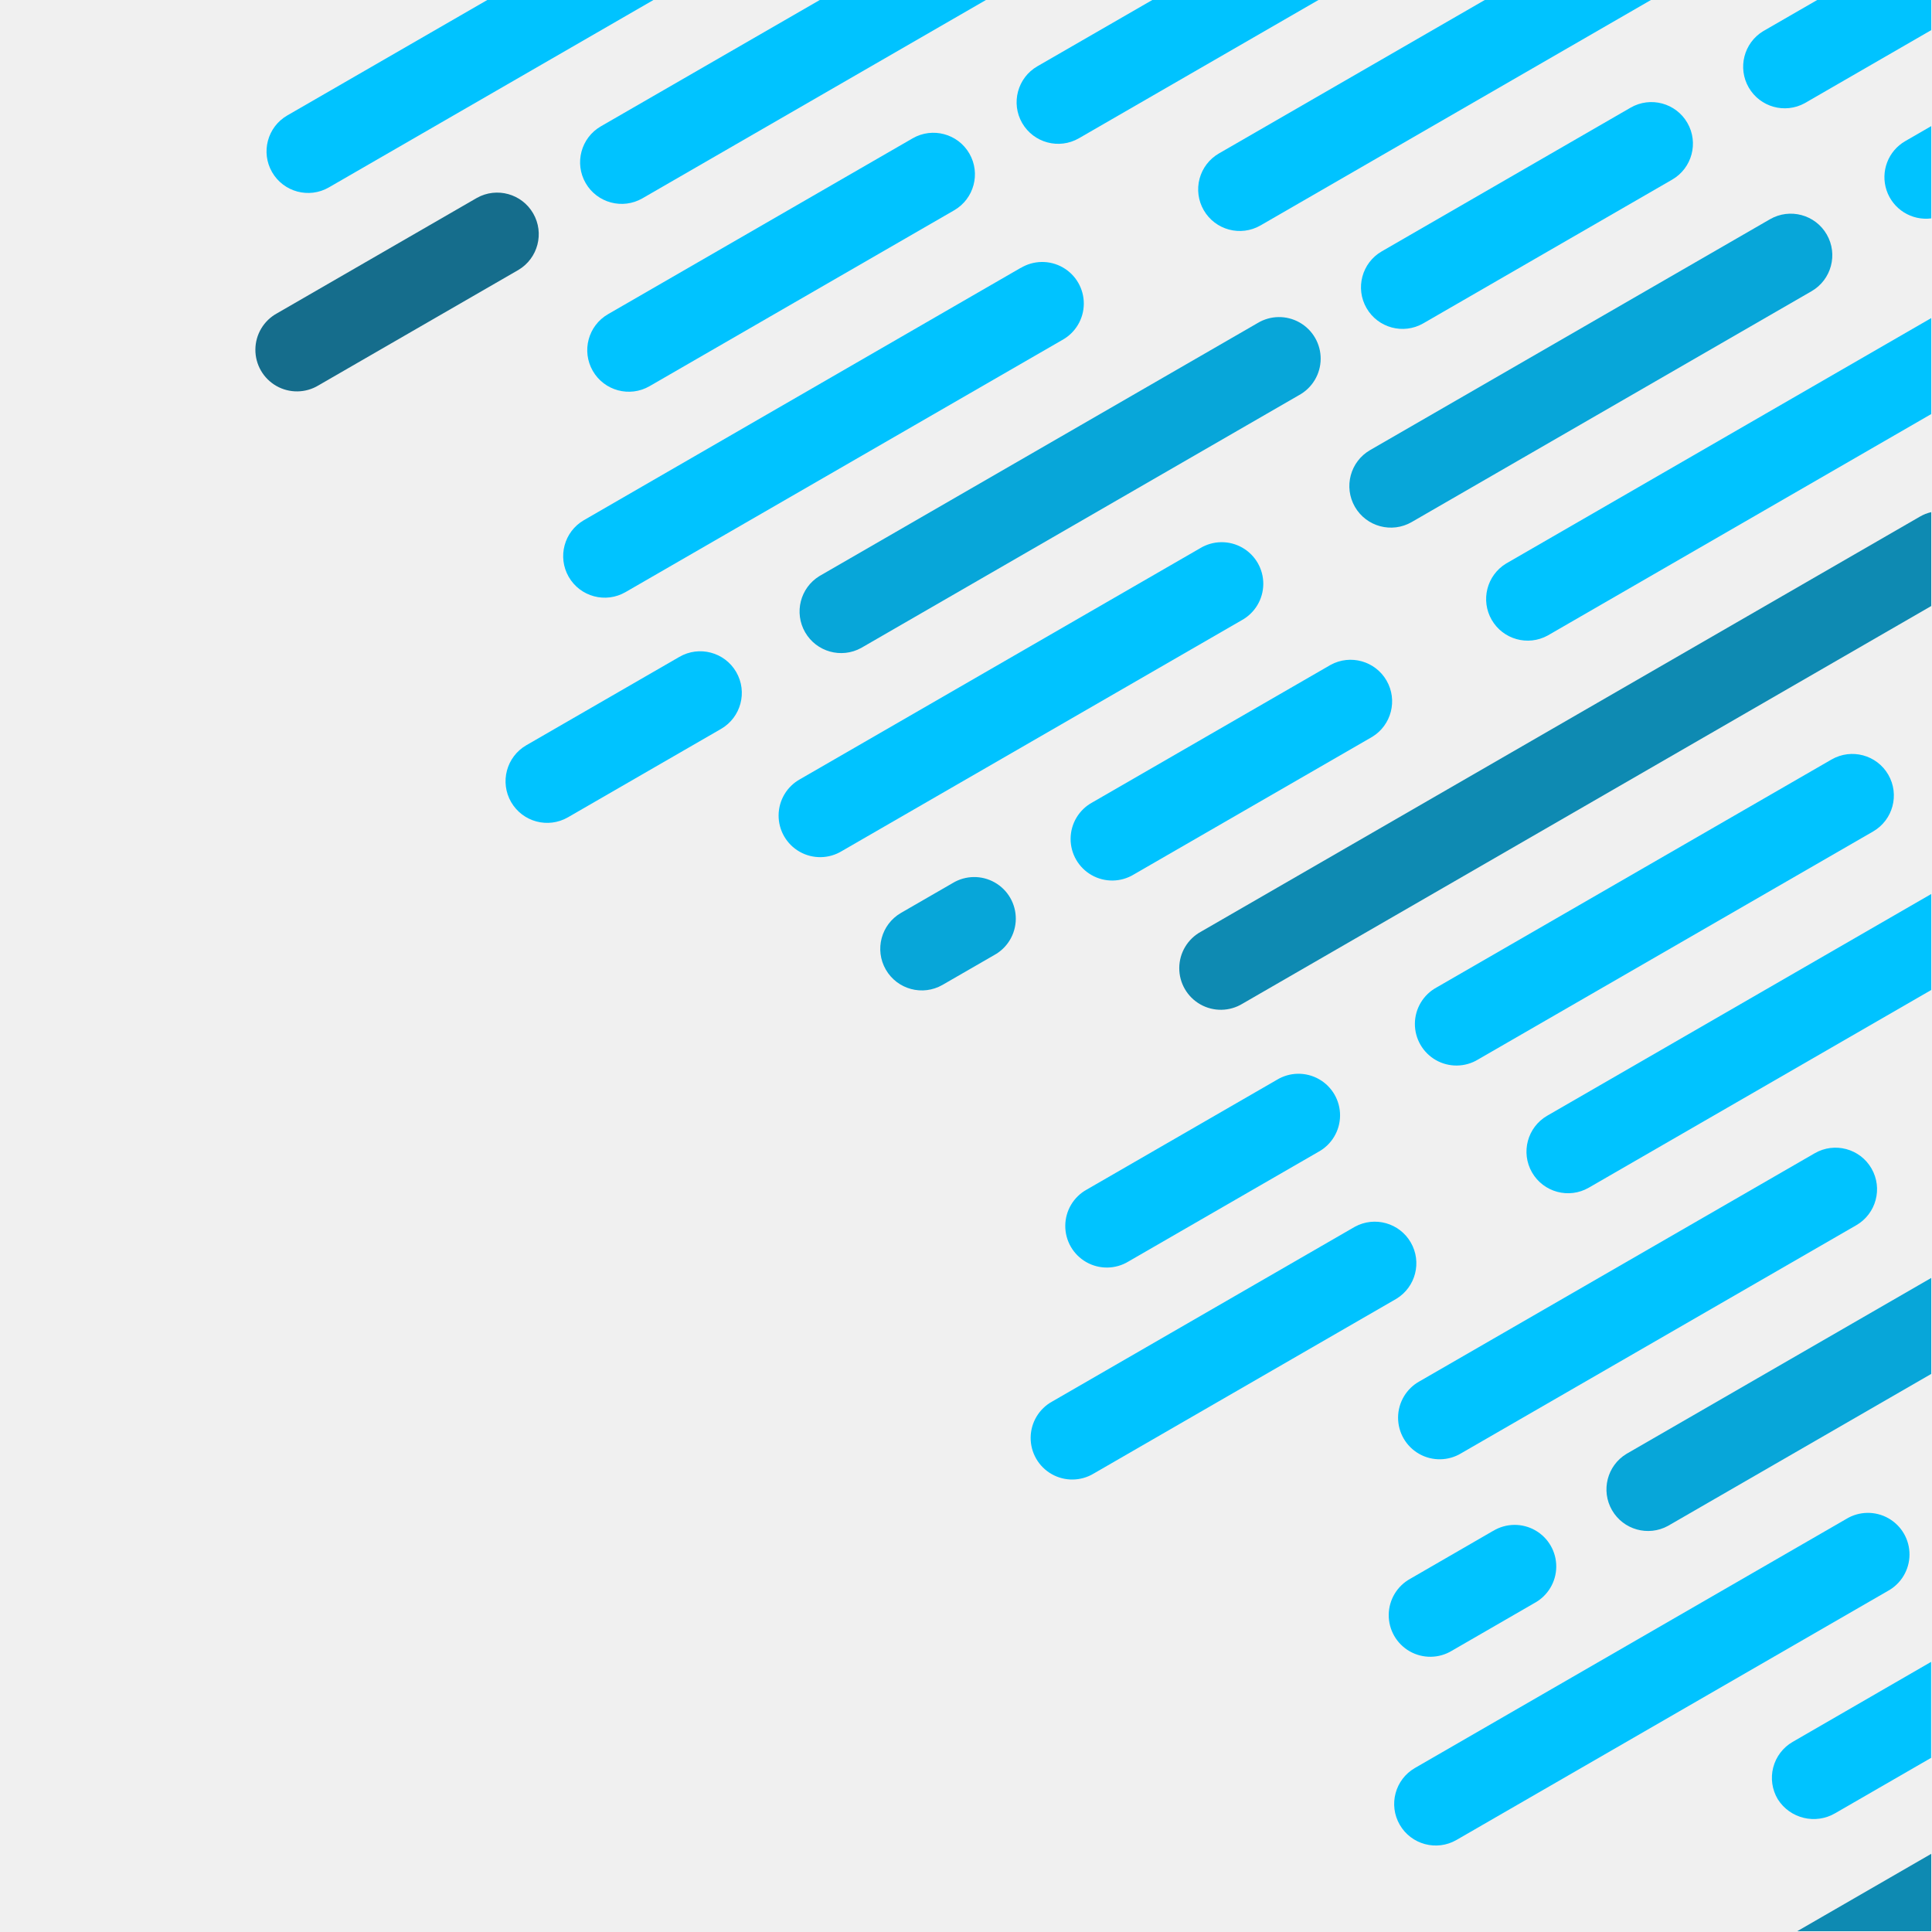
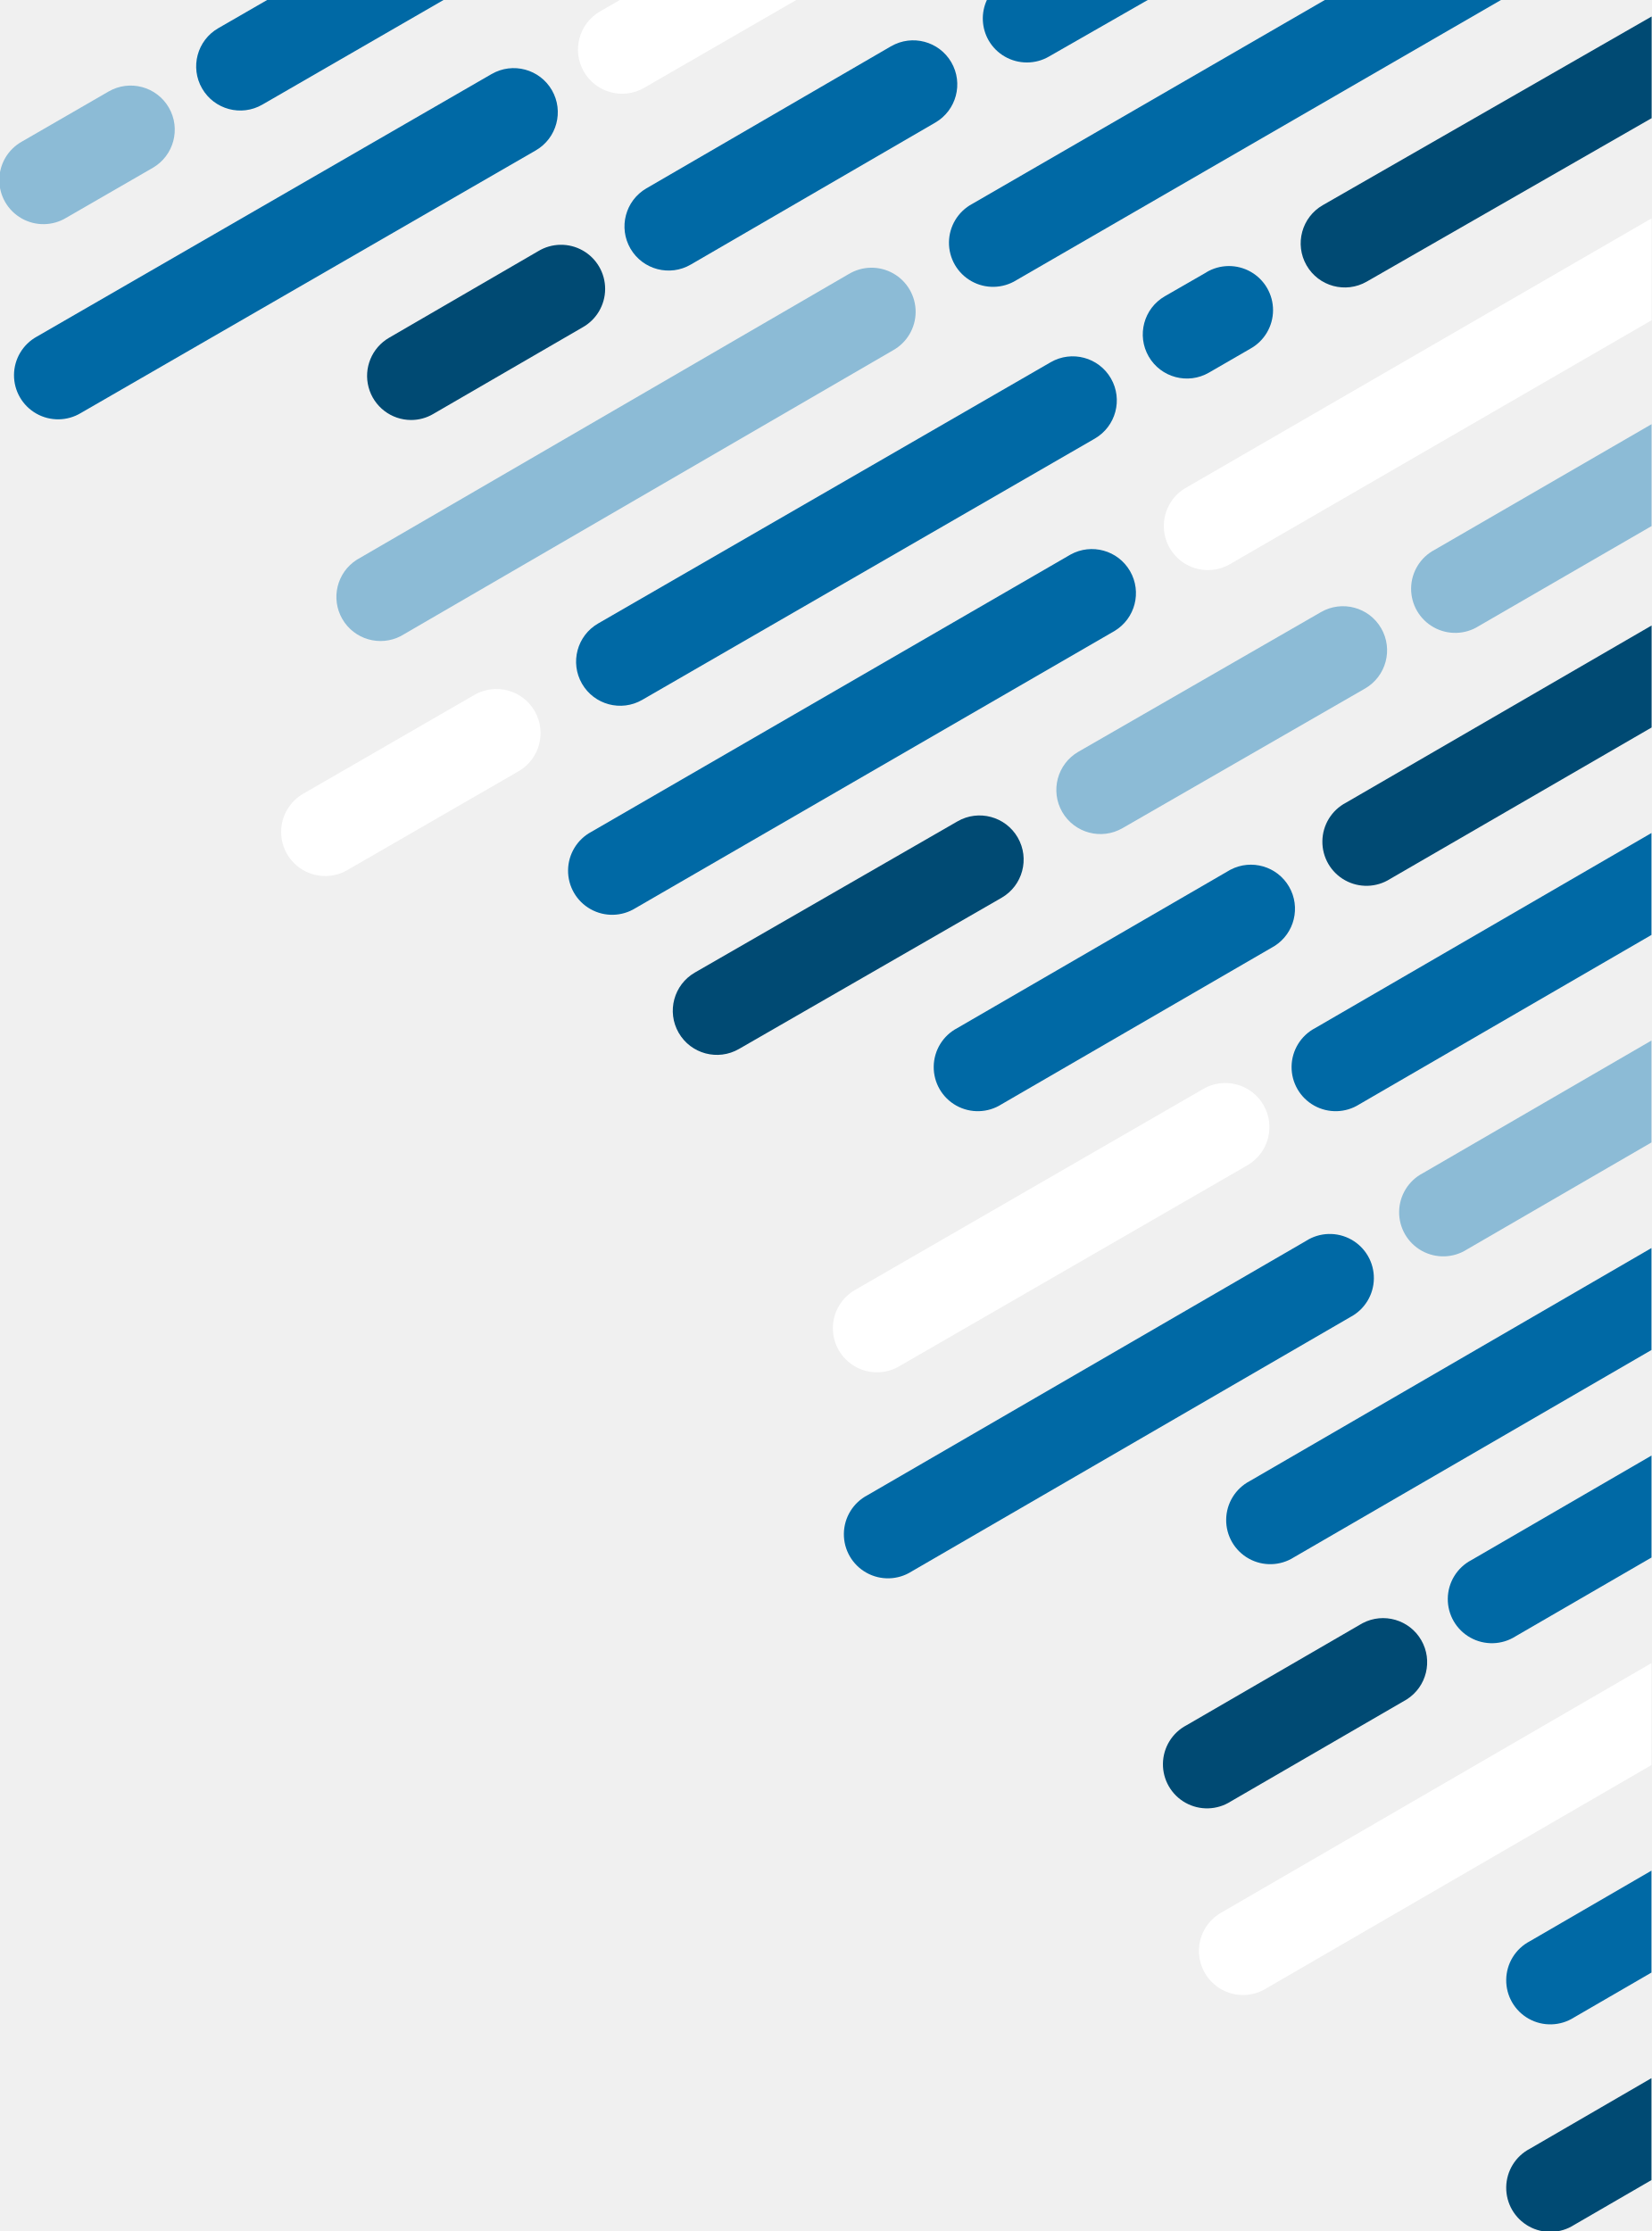
- <svg xmlns="http://www.w3.org/2000/svg" id="crop" viewBox="0 0 500 500">
+ <svg xmlns="http://www.w3.org/2000/svg" id="crop" viewBox="0 0 449.47 607.21">
  <defs>
-     <style>.cls-1{fill:#00c3ff;}.cls-2{fill:#0e8ab2;}.cls-3{fill:#07a6d9;}.cls-4{fill:#156d8c;}</style>
+     <style>.cls-1{fill:#0069a5;}.cls-2{fill:#004a73;}.cls-3{fill:#8cbbd6;}.cls-4{fill:#fff;}</style>
  </defs>
-   <path class="cls-1" d="M330.45,279.46l-49.16,28.38a10.76,10.76,0,1,0,10.76,18.63l49.16-28.38a10.76,10.76,0,1,0-10.76-18.63Z" />
-   <path class="cls-1" d="M463.94,450.8a10.76,10.76,0,0,0-3.85,14.84A11,11,0,0,0,475,469.23l24.77-14.3V430.09Z" />
-   <polygon class="cls-2" points="499.8 479.77 465.11 499.8 499.8 499.8 499.8 479.77" />
-   <path class="cls-1" d="M474,196.56l-102.23,59a10.76,10.76,0,1,0,10.76,18.63l102.22-59A10.75,10.75,0,0,0,474,196.56Z" />
-   <path class="cls-1" d="M469.65,298.46l-102.23,59a10.76,10.76,0,1,0,10.76,18.63l102.22-59a10.75,10.75,0,1,0-10.75-18.63Z" />
-   <path class="cls-2" d="M496.87,133.7,310.79,241.13a10.76,10.76,0,1,0,10.76,18.63L499.8,156.84v-24.3A10.41,10.41,0,0,0,496.87,133.7Z" />
-   <path class="cls-3" d="M420.91,376.27a10.76,10.76,0,0,0,10.76,18.63l68.13-39.33V330.73Z" />
-   <path class="cls-1" d="M389.77,145.85a10.76,10.76,0,0,0,10.76,18.63l99.27-57.32V82.32Z" />
-   <path class="cls-1" d="M400.43,288.74a10.75,10.75,0,1,0,10.75,18.63l88.62-51.16V231.37Z" />
-   <path class="cls-1" d="M344.36,172.07l-61.69,35.61a10.76,10.76,0,1,0,10.76,18.63l61.69-35.61a10.76,10.76,0,0,0-10.76-18.63Z" />
-   <path class="cls-3" d="M246.53,228.55l-13.34,7.7a10.75,10.75,0,1,0,10.75,18.63l13.35-7.7a10.76,10.76,0,1,0-10.76-18.63Z" />
-   <path class="cls-1" d="M386.38,396.21,365,408.57a10.76,10.76,0,1,0,10.76,18.63l21.4-12.36a10.76,10.76,0,1,0-10.76-18.63Z" />
-   <path class="cls-3" d="M325.43,83.63,212.09,149.07a10.76,10.76,0,0,0,10.76,18.63l113.34-65.44a10.76,10.76,0,1,0-10.76-18.63Z" />
-   <path class="cls-1" d="M175.82,170l-39.61,22.87A10.76,10.76,0,1,0,147,211.51l39.61-22.87A10.76,10.76,0,1,0,175.82,170Z" />
-   <path class="cls-1" d="M350.63,317.49l-78.3,45.21a10.76,10.76,0,1,0,10.76,18.63l78.3-45.21a10.76,10.76,0,0,0-10.76-18.63Z" />
-   <path class="cls-1" d="M151.57,47.39a10.76,10.76,0,0,0,14.7,3.93L255.16,0h-43L155.51,32.69A10.76,10.76,0,0,0,151.57,47.39Z" />
-   <path class="cls-1" d="M264.54,31.85a10.76,10.76,0,0,0,14.69,3.93L341.21,0h-43L268.48,17.15A10.76,10.76,0,0,0,264.54,31.85Z" />
-   <path class="cls-1" d="M311.53,54.4a10.76,10.76,0,0,0,14.69,3.94L427.26,0h-43L315.46,39.71A10.74,10.74,0,0,0,311.53,54.4Z" />
-   <path class="cls-4" d="M123.43,51.21,71.69,81.09A10.76,10.76,0,1,0,82.45,99.72l51.73-29.87a10.76,10.76,0,0,0-10.75-18.64Z" />
-   <path class="cls-1" d="M236.19,35.8,157.36,81.31a10.75,10.75,0,1,0,10.75,18.63l78.82-45.51A10.75,10.75,0,0,0,236.19,35.8Z" />
-   <path class="cls-1" d="M70.42,44.56A10.76,10.76,0,0,0,85.11,48.5l84-48.5h-43L74.36,29.87A10.75,10.75,0,0,0,70.42,44.56Z" />
-   <path class="cls-1" d="M264.13,69.34l-113,65.27a10.75,10.75,0,1,0,10.75,18.63L274.89,88a10.76,10.76,0,1,0-10.76-18.63Z" />
-   <path class="cls-1" d="M477.82,393.1,366.19,457.55a10.75,10.75,0,1,0,10.75,18.63l111.64-64.45a10.76,10.76,0,1,0-10.76-18.63Z" />
-   <path class="cls-1" d="M310.58,141.89,207.1,201.63a10.76,10.76,0,1,0,10.76,18.63l103.48-59.74a10.76,10.76,0,1,0-10.76-18.63Z" />
-   <path class="cls-3" d="M458.07,56.74,354.59,116.48a10.75,10.75,0,1,0,10.75,18.63L468.82,75.37a10.75,10.75,0,1,0-10.75-18.63Z" />
-   <path class="cls-1" d="M422,27.86l-64.4,37.19a10.75,10.75,0,1,0,10.75,18.63l64.4-37.19A10.75,10.75,0,1,0,422,27.86Z" />
-   <path class="cls-1" d="M493.08,36.52a10.76,10.76,0,0,0,6.72,20V32.64Z" />
-   <path class="cls-1" d="M470.29,0l-14,8.08a10.76,10.76,0,0,0,10.76,18.63L499.8,7.8V0Z" />
+   <path class="cls-1" d="M264.59,55.49a12,12,0,1,0,12,20.77L408.48,0H360.54Z" />
+   <path class="cls-2" d="M360,55.83a12,12,0,0,0,11.94,20.82l77.54-44.49V4.49Z" />
+   <path class="cls-1" d="M291.33,150.94,160.93,226.4a12,12,0,1,0,12,20.77l130.4-75.45a12,12,0,0,0-12-20.78Z" />
+   <path class="cls-3" d="M390.46,149.62a12,12,0,1,0,12,20.76l47-27.2V115.45Z" />
+   <path class="cls-1" d="M269.05,11a12,12,0,0,0,10.43,6,11.91,11.91,0,0,0,5.95-1.59L312.35,0H268.57A12,12,0,0,0,269.05,11Z" />
+   <path class="cls-1" d="M328.3,74.13,317,80.63a12,12,0,1,0,12,20.79l11.26-6.51a12,12,0,1,0-12-20.78Z" />
+   <path class="cls-4" d="M158.9,19.51a12,12,0,0,0,16.39,4.4L216.7,0h-48l-5.41,3.12A12,12,0,0,0,158.9,19.51Z" />
+   <path class="cls-1" d="M55,24.08a12,12,0,0,0,16.4,4.39L120.7,0h-48L59.39,7.68A12,12,0,0,0,55,24.08Z" />
+   <path class="cls-2" d="M146.45,68.37,105.88,91.93a12,12,0,0,0,6,22.38,11.84,11.84,0,0,0,6-1.63L158.5,89.12a12,12,0,1,0-12.05-20.75Z" />
+   <path class="cls-1" d="M334.85,236.71,260.54,279.8a12,12,0,1,0,12,20.76l74.32-43.09a12,12,0,0,0-12-20.76Z" />
+   <path class="cls-1" d="M357.93,279.8a12,12,0,1,0,12,20.76l79.5-46.1V226.72Z" />
+   <path class="cls-3" d="M387.2,319.31a12,12,0,1,0,12,20.76l50.23-29.13V283.2Z" />
+   <path class="cls-1" d="M340.13,403.09a12,12,0,1,0,12,20.76l97.3-56.42V339.68Z" />
+   <path class="cls-1" d="M400.44,424.6a12,12,0,1,0,12,20.76l37-21.45V396.16Z" />
+   <path class="cls-4" d="M332.72,520.35a12,12,0,1,0,12,20.76l104.71-60.72V452.65Z" />
+   <path class="cls-1" d="M416.34,528.34a12,12,0,1,0,12,20.76l21.09-12.23V509.13Z" />
+   <path class="cls-2" d="M416.34,584.82a12,12,0,1,0,12,20.76l21.09-12.23V565.61Z" />
+   <path class="cls-2" d="M260.57,223.55,189.1,264.7a12,12,0,1,0,12,20.8l71.47-41.15a12,12,0,0,0-12-20.8Z" />
+   <path class="cls-4" d="M129.11,189.13,82.7,215.93a12,12,0,1,0,12,20.78l46.41-26.79a12,12,0,0,0-12-20.79Z" />
+   <path class="cls-1" d="M133.79,20.15,10,91.63a12,12,0,1,0,12,20.78l123.8-71.47a12,12,0,1,0-12-20.79Z" />
+   <path class="cls-3" d="M230.94,74.61,97.11,152.34a12,12,0,0,0,12,20.76L243,95.36a12,12,0,1,0-12.05-20.75Z" />
+   <path class="cls-3" d="M29.56,24.9,6,38.51A12,12,0,1,0,18,59.29l23.56-13.6a12,12,0,1,0-12-20.79Z" />
+   <path class="cls-1" d="M242.44,12.62,175.9,51.27A12,12,0,1,0,188,72l66.54-38.64a12,12,0,0,0-12.05-20.76Z" />
+   <path class="cls-1" d="M285.93,98.59l-123.15,71.1a12,12,0,1,0,12,20.79l123.15-71.1a12,12,0,0,0-12-20.79Z" />
+   <path class="cls-3" d="M359.48,166.6l-66,38a12,12,0,0,0,12,20.8l66-38a12,12,0,0,0-12-20.8Z" />
+   <path class="cls-4" d="M327.46,296.38,232.85,351a12,12,0,1,0,12,20.78l94.61-54.62a12,12,0,0,0-12-20.79Z" />
+   <path class="cls-1" d="M355.46,337.72,236.09,406.94a12,12,0,1,0,12,20.76l119.36-69.22a12,12,0,1,0-12-20.76Z" />
+   <path class="cls-2" d="M366.31,218.46a12,12,0,1,0,12,20.76L449.47,198V170.24Z" />
+   <path class="cls-4" d="M323.06,132.58a12,12,0,1,0,12,20.77L449.47,87.16V59.43Z" />
+   <path class="cls-2" d="M370.82,441.77l-47.9,27.78a12,12,0,1,0,12,20.76l47.91-27.78a12,12,0,0,0-12-20.76Z" />
</svg>
